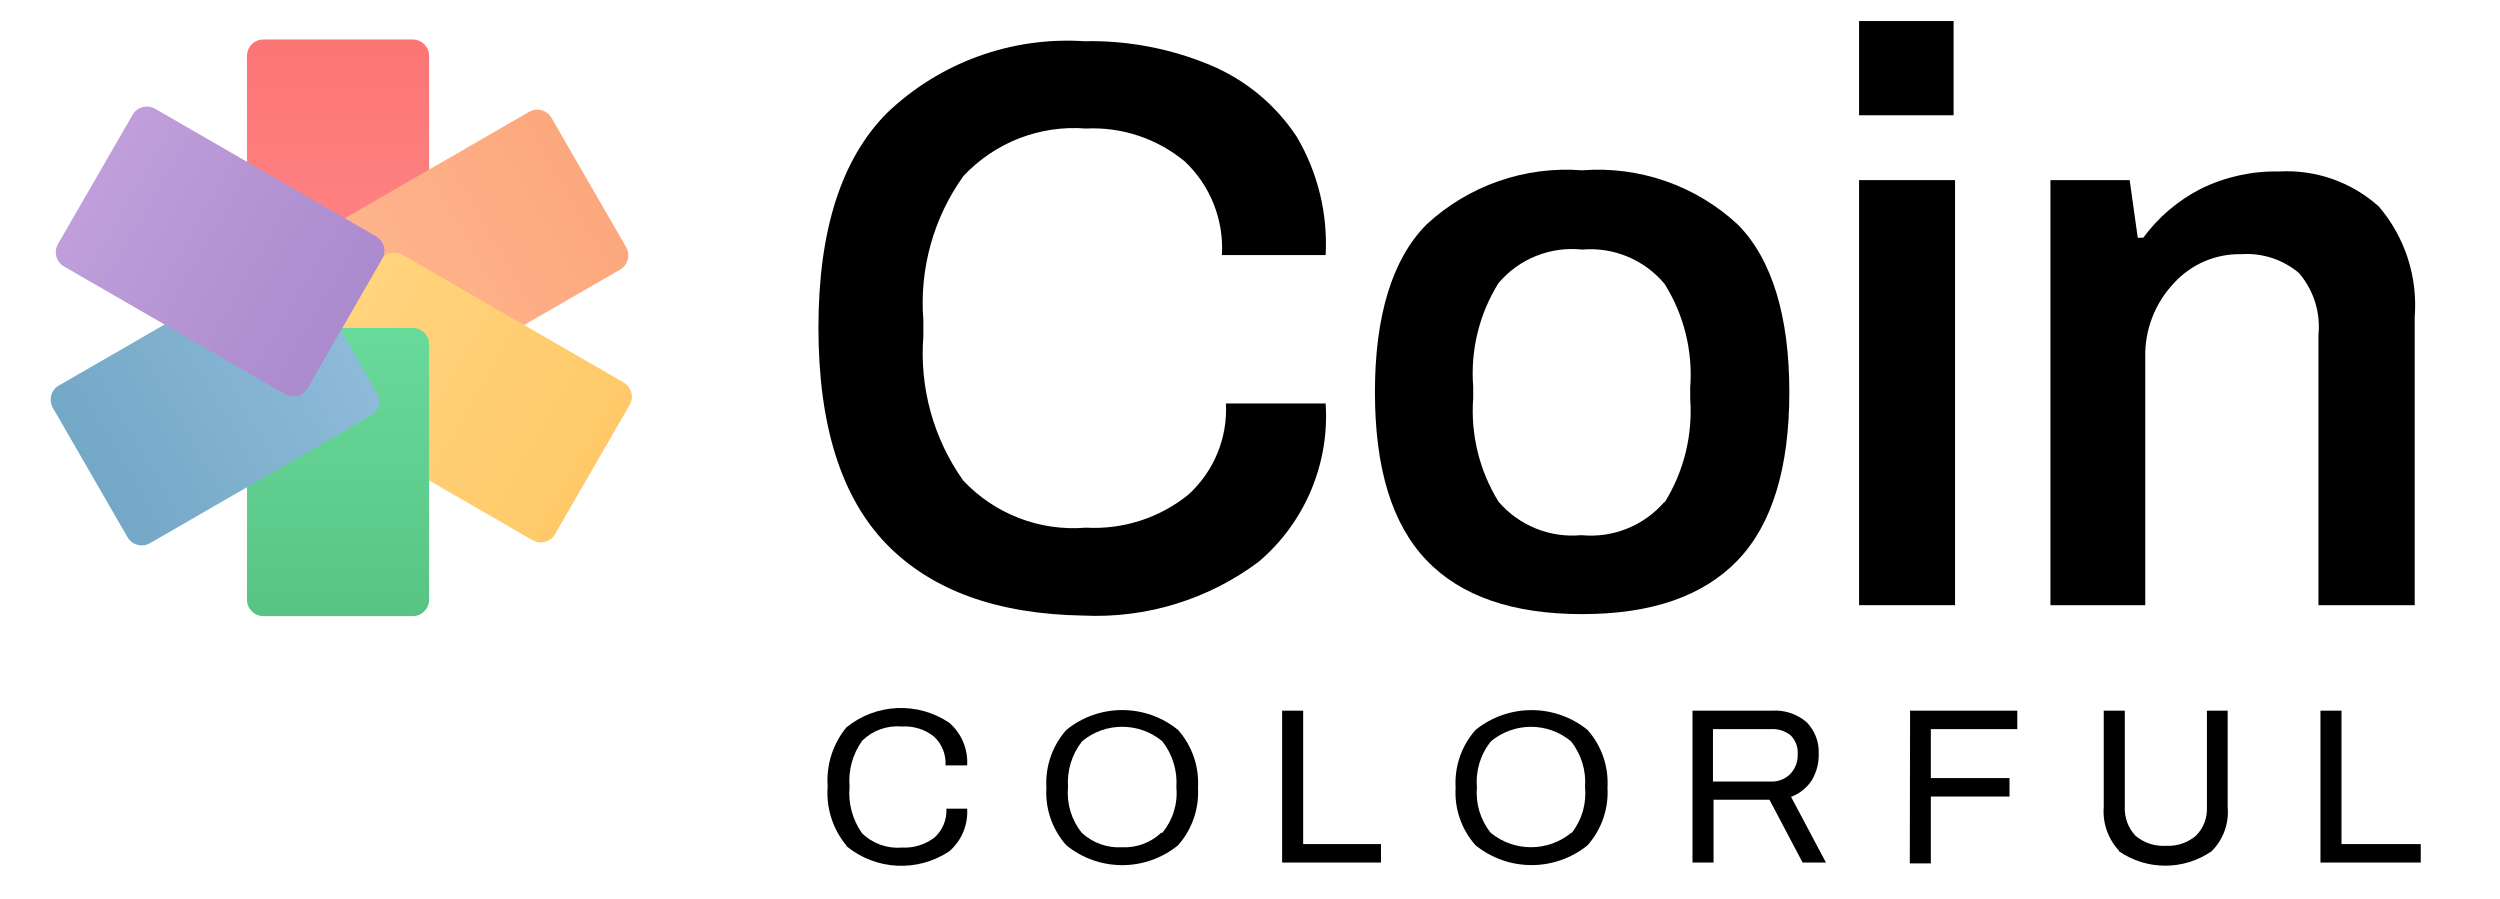
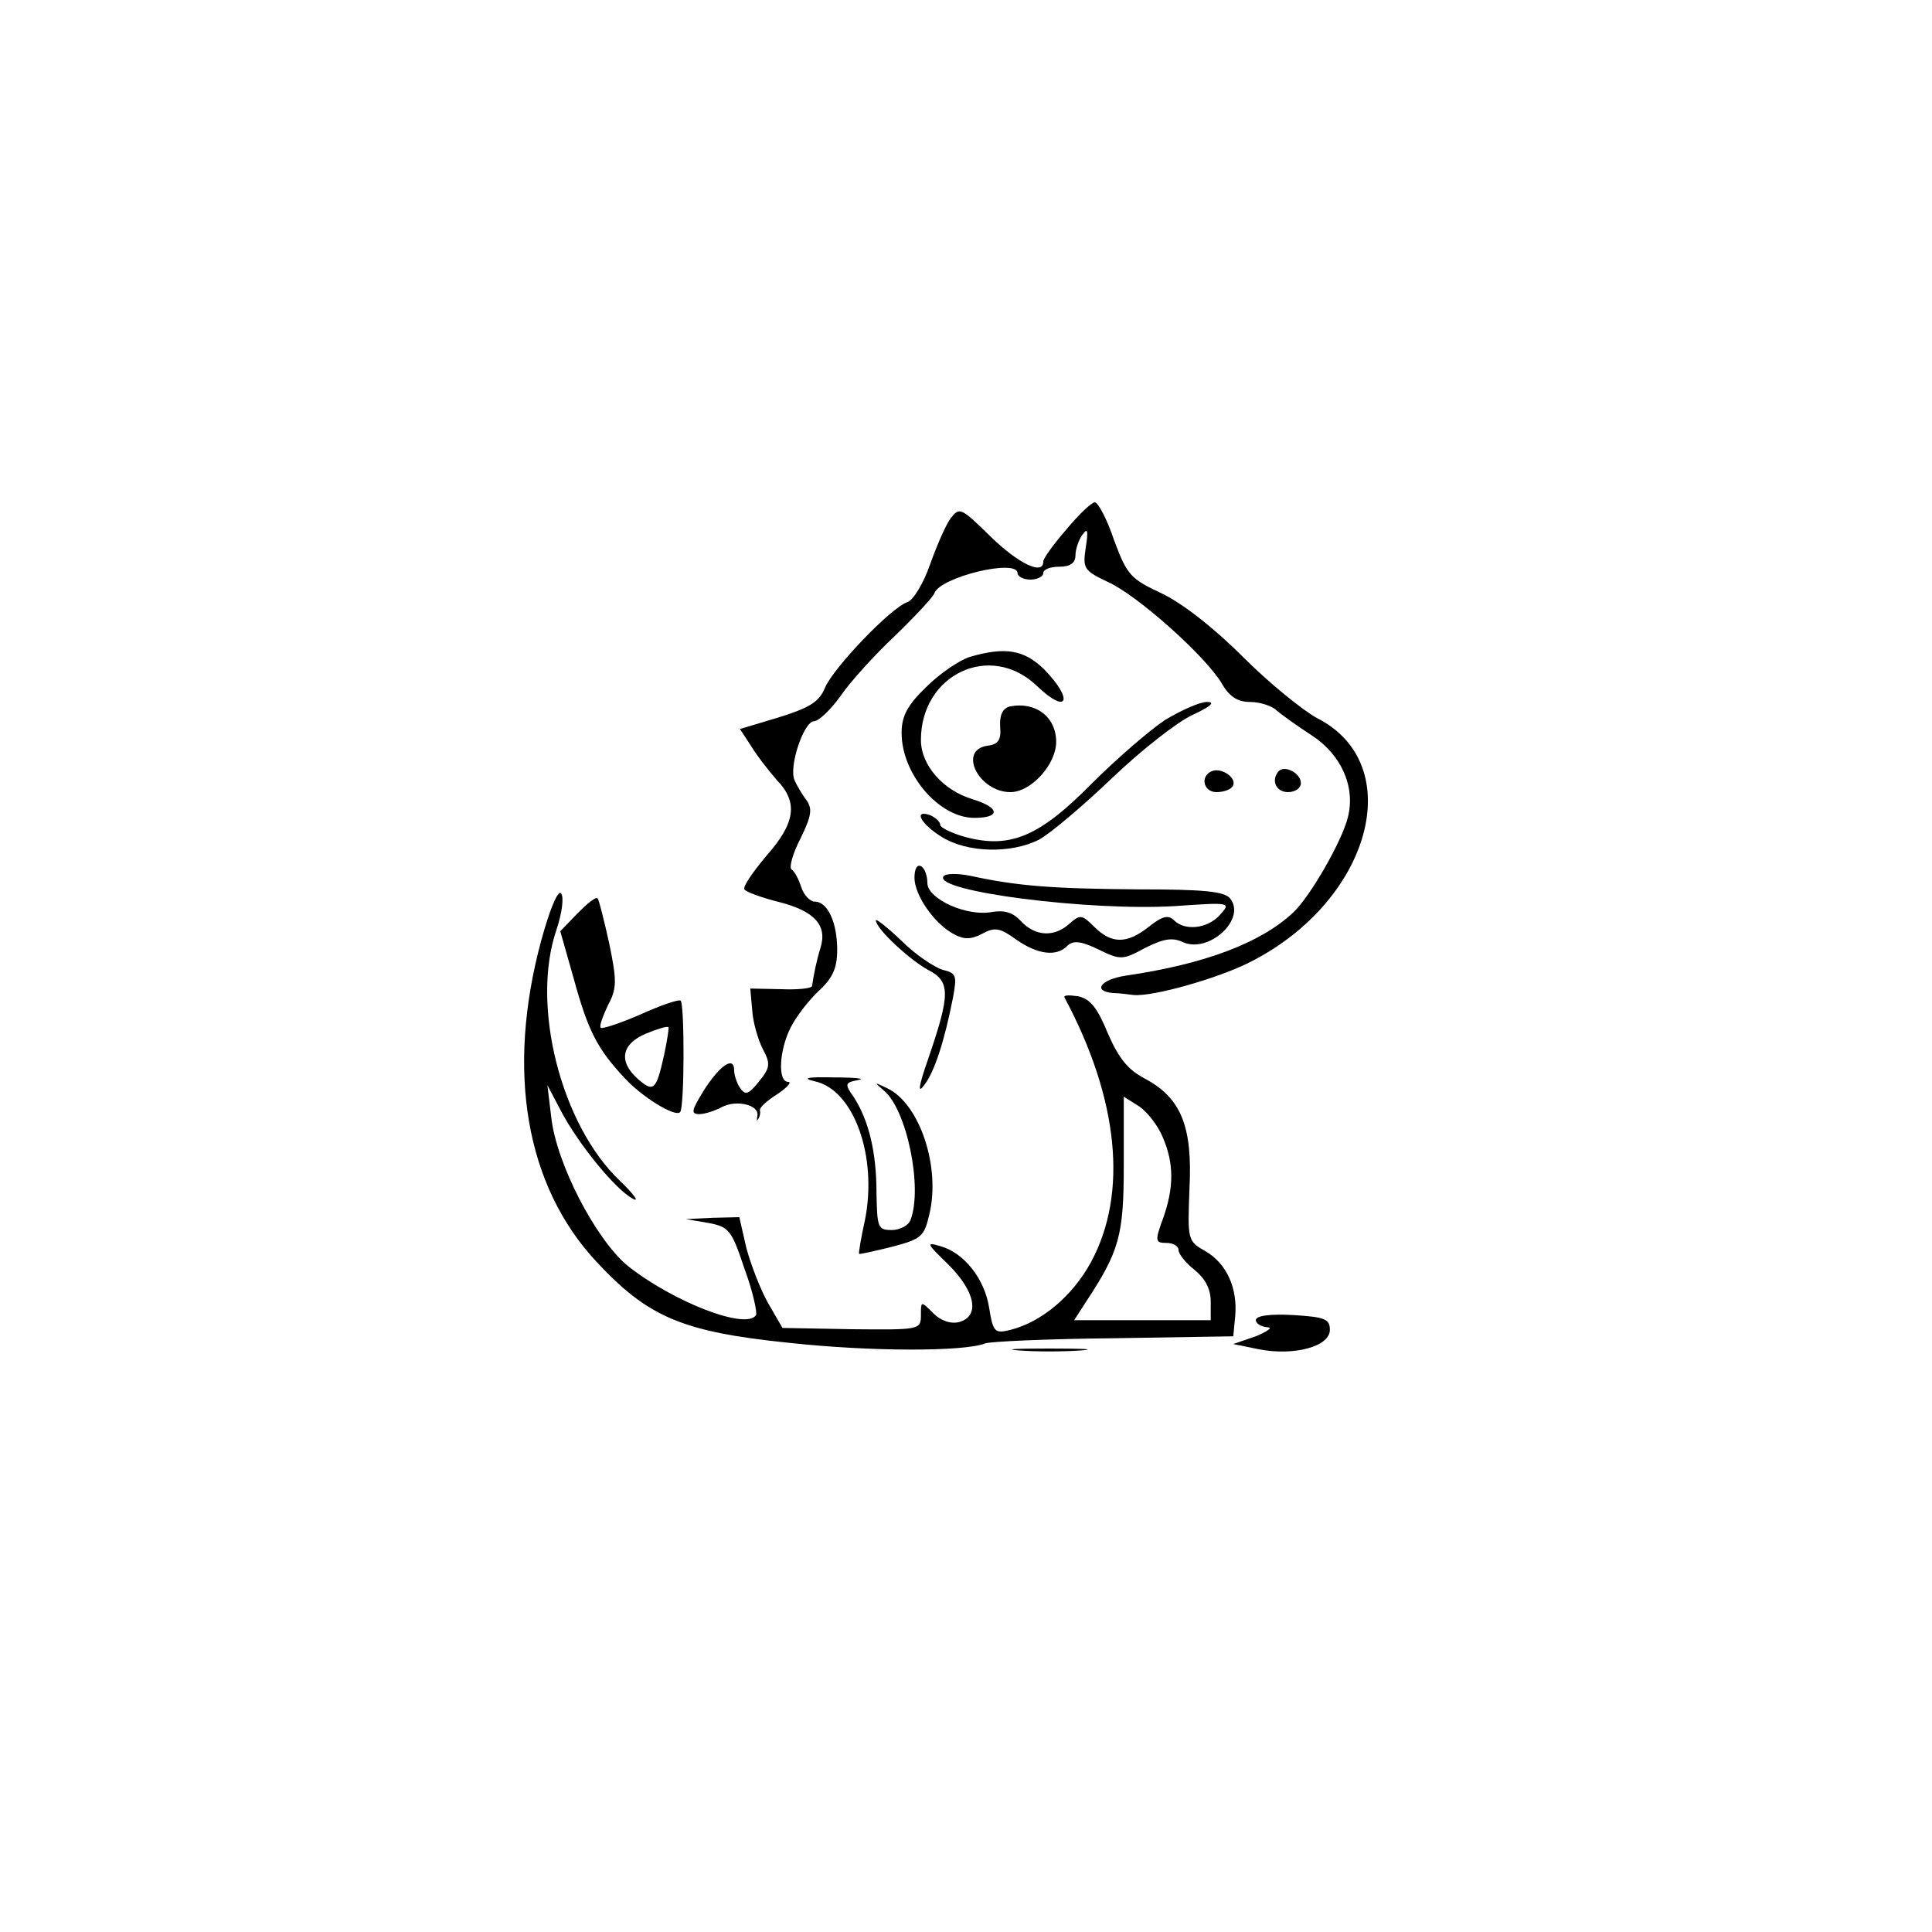
- <svg xmlns="http://www.w3.org/2000/svg" id="Ebene_1" data-name="Ebene 1" viewBox="0 0 86.75 31.19">
-   <defs>
-     <style>.cls-1{fill:url(#Unbenannter_Verlauf_10);}.cls-2{fill:url(#Unbenannter_Verlauf_9);}.cls-3{fill:url(#Unbenannter_Verlauf_12);}.cls-4{fill:url(#Unbenannter_Verlauf_14);}.cls-5{fill:url(#Unbenannter_Verlauf_16);}.cls-6{fill:url(#Unbenannter_Verlauf_19);}</style>
-     <linearGradient id="Unbenannter_Verlauf_10" x1="7821.9" y1="3248.46" x2="7831.82" y2="3248.46" gradientTransform="translate(-7815.17 -3242.09)" gradientUnits="userSpaceOnUse">
-       <stop offset="0" stop-color="#fc7575" />
-       <stop offset="1" stop-color="#f88" />
-     </linearGradient>
-     <linearGradient id="Unbenannter_Verlauf_9" x1="11405.18" y1="-2092.21" x2="11395.48" y2="-2092.21" gradientTransform="translate(-11384.08 2101.04)" gradientUnits="userSpaceOnUse">
-       <stop offset="0" stop-color="#ffb78f" />
-       <stop offset="1" stop-color="#fca87e" />
-     </linearGradient>
-     <linearGradient id="Unbenannter_Verlauf_12" x1="8712.74" y1="-6859.69" x2="8722.51" y2="-6859.69" gradientTransform="translate(-8701.54 6873.49)" gradientUnits="userSpaceOnUse">
-       <stop offset="0" stop-color="#ffc969" />
-       <stop offset="1" stop-color="#ffd47d" />
-     </linearGradient>
-     <linearGradient id="Unbenannter_Verlauf_14" x1="3144.82" y1="-7803.67" x2="3154.82" y2="-7803.67" gradientTransform="translate(-3138.13 7820.04)" gradientUnits="userSpaceOnUse">
-       <stop offset="0" stop-color="#58c484" />
-       <stop offset="1" stop-color="#68da9a" />
-     </linearGradient>
-     <linearGradient id="Unbenannter_Verlauf_16" x1="-581.16" y1="-2299.11" x2="-571.36" y2="-2299.11" gradientTransform="translate(583.59 2313)" gradientUnits="userSpaceOnUse">
-       <stop offset="0" stop-color="#73a8c6" />
-       <stop offset="1" stop-color="#8dbad8" />
-     </linearGradient>
-     <linearGradient id="Unbenannter_Verlauf_19" x1="8304.78" y1="-6901.53" x2="8314.61" y2="-6901.53" gradientTransform="translate(-8302.24 6910.26)" gradientUnits="userSpaceOnUse">
-       <stop offset="0" stop-color="#ab8ace" />
-       <stop offset="1" stop-color="#bf9edb" />
-     </linearGradient>
-   </defs>
-   <path d="M30.76,18.88q-2.36-2.44-2.36-7.51t2.39-7.46a9.05,9.05,0,0,1,6.83-2.48A10.77,10.77,0,0,1,42,2.26a6.68,6.68,0,0,1,3,2.49A7.31,7.31,0,0,1,46,8.85H42.4A4.13,4.13,0,0,0,41.11,5.6a5,5,0,0,0-3.43-1.14,5.25,5.25,0,0,0-4.25,1.65,7.57,7.57,0,0,0-1.39,5v.56a7.63,7.63,0,0,0,1.38,5,5.24,5.24,0,0,0,4.26,1.64,5.2,5.2,0,0,0,3.55-1.14A4,4,0,0,0,42.54,14H46a6.63,6.63,0,0,1-2.32,5.49,9.41,9.41,0,0,1-6.1,1.87C34.62,21.31,32.34,20.5,30.76,18.88Z" />
-   <path d="M49.5,19.44c-1.2-1.25-1.79-3.2-1.79-5.83S48.3,9,49.5,7.79a7.13,7.13,0,0,1,5.4-1.88,7.13,7.13,0,0,1,5.4,1.88C61.5,9,62.09,11,62.09,13.61s-.59,4.58-1.79,5.83-3,1.87-5.4,1.87S50.69,20.69,49.5,19.44Zm8.26-2a6,6,0,0,0,.89-3.6v-.39a5.92,5.92,0,0,0-.89-3.6A3.35,3.35,0,0,0,54.9,8.66,3.34,3.34,0,0,0,52,9.82a5.92,5.92,0,0,0-.88,3.6v.39a6,6,0,0,0,.88,3.6,3.37,3.37,0,0,0,2.87,1.16A3.37,3.37,0,0,0,57.76,17.41Z" />
-   <path d="M64.51.73h3.28V4H64.51Zm0,5.52h3.33V21H64.51Z" />
-   <path d="M71.15,6.25H73.9l.28,2h.19a5.7,5.7,0,0,1,2-1.7,5.88,5.88,0,0,1,2.71-.6,4.78,4.78,0,0,1,3.47,1.22A5.27,5.27,0,0,1,83.79,11V21H80.45V11.63a2.86,2.86,0,0,0-.68-2.16,2.81,2.81,0,0,0-2-.65,3.07,3.07,0,0,0-2.33,1,3.63,3.63,0,0,0-1,2.58V21H71.15Z" />
-   <rect class="cls-1" x="6.72" y="3.21" width="10" height="6.32" rx="0.57" transform="translate(18.1 -5.35) rotate(90)" />
-   <rect class="cls-2" x="11.1" y="5.67" width="10" height="6.32" rx="0.57" transform="translate(34.46 8.43) rotate(150)" />
-   <rect class="cls-3" x="11.23" y="10.64" width="10" height="6.32" rx="0.57" transform="translate(23.38 33.86) rotate(-150)" />
-   <rect class="cls-4" x="6.72" y="13.22" width="10" height="6.32" rx="0.57" transform="translate(-4.65 28.1) rotate(-90)" />
-   <rect class="cls-5" x="2.46" y="10.74" width="10" height="6.32" rx="0.57" transform="translate(-5.95 5.59) rotate(-30)" />
-   <rect class="cls-6" x="2.63" y="5.57" width="10" height="6.32" rx="0.57" transform="translate(9.88 20.1) rotate(-150)" />
-   <path d="M29.37,29.34a2.86,2.86,0,0,1-.65-2.05,2.9,2.9,0,0,1,.65-2.05,3,3,0,0,1,3.57-.16,1.81,1.81,0,0,1,.62,1.48h-.75a1.26,1.26,0,0,0-.4-1,1.62,1.62,0,0,0-1.12-.35,1.74,1.74,0,0,0-1.37.49,2.39,2.39,0,0,0-.44,1.6h0a2.41,2.41,0,0,0,.43,1.61,1.76,1.76,0,0,0,1.38.5,1.71,1.71,0,0,0,1.14-.35,1.26,1.26,0,0,0,.41-1h.72a1.8,1.8,0,0,1-.62,1.48,3,3,0,0,1-3.57-.18Z" />
-   <path d="M37,29.33a2.75,2.75,0,0,1-.69-2,2.77,2.77,0,0,1,.69-2,3.07,3.07,0,0,1,3.88,0,2.77,2.77,0,0,1,.69,2,2.77,2.77,0,0,1-.69,2,3.07,3.07,0,0,1-3.88,0Zm3.33-.43a2.15,2.15,0,0,0,.49-1.58v0a2.32,2.32,0,0,0-.49-1.6,2.18,2.18,0,0,0-2.78,0,2.32,2.32,0,0,0-.49,1.6v0a2.2,2.2,0,0,0,.48,1.58,1.89,1.89,0,0,0,1.4.5A1.85,1.85,0,0,0,40.29,28.9Z" />
-   <path d="M44.49,24.66h.73v4.63h2.7v.64H44.49Z" />
-   <path d="M51.2,29.33a2.75,2.75,0,0,1-.69-2,2.77,2.77,0,0,1,.69-2,3.09,3.09,0,0,1,3.89,0,2.77,2.77,0,0,1,.69,2,2.77,2.77,0,0,1-.69,2,3.09,3.09,0,0,1-3.89,0Zm3.34-.43A2.2,2.2,0,0,0,55,27.32v0a2.27,2.27,0,0,0-.49-1.6,2.17,2.17,0,0,0-2.77,0,2.22,2.22,0,0,0-.49,1.6v0a2.2,2.2,0,0,0,.48,1.58,2.2,2.2,0,0,0,2.79,0Z" />
-   <path d="M58.73,24.66h2.75a1.68,1.68,0,0,1,1.21.4,1.48,1.48,0,0,1,.42,1.1,1.71,1.71,0,0,1-.25.93,1.47,1.47,0,0,1-.71.56l1.21,2.28h-.81L61.4,27.75H59.46v2.18h-.73Zm2.71,2.46a.91.91,0,0,0,.68-.26.94.94,0,0,0,.26-.7.84.84,0,0,0-.24-.64,1,1,0,0,0-.7-.22h-2v1.82Z" />
-   <path d="M66.28,24.66H70v.64H67V27h2.73v.64H67v2.32h-.73Z" />
-   <path d="M73.53,29.52A2,2,0,0,1,73,28V24.66h.73V28a1.38,1.38,0,0,0,.37,1,1.5,1.5,0,0,0,1.06.35A1.49,1.49,0,0,0,76.2,29a1.32,1.32,0,0,0,.38-1V24.66h.72V28a1.92,1.92,0,0,1-.56,1.54,2.83,2.83,0,0,1-3.21,0Z" />
-   <path d="M80.52,24.66h.73v4.63H84v.64H80.52Z" />
+ <svg xmlns="http://www.w3.org/2000/svg" version="1.0" width="300pt" height="300pt" viewBox="0 0 300 300" preserveAspectRatio="xMidYMid meet">
+   <g transform="translate(0,300) scale(0.1,-0.1)" fill="#000000" stroke="none">
+     <path d="M1656 2178 c-20 -23 -36 -45 -36 -50 0 -22 -39 -3 -82 39 -46 45 -48 46 -62 28 -8 -11 -22 -44 -32 -72 -10 -29 -26 -55 -35 -58 -25 -8 -115 -102 -128 -133 -9 -22 -24 -31 -72 -46 l-60 -18 17 -26 c9 -15 27 -38 40 -53 34 -35 29 -67 -16 -118 -21 -25 -37 -48 -34 -52 2 -4 27 -13 55 -20 54 -14 74 -36 63 -71 -6 -19 -11 -44 -13 -59 -1 -4 -22 -6 -48 -5 l-48 1 3 -33 c1 -19 9 -46 16 -60 13 -24 12 -30 -6 -52 -16 -20 -21 -21 -29 -9 -5 7 -9 20 -9 27 0 23 -22 8 -47 -31 -19 -31 -21 -37 -7 -37 8 0 24 5 35 11 23 12 59 3 55 -14 -1 -7 -1 -9 1 -5 3 4 4 10 3 14 -1 4 11 15 27 25 15 10 23 19 17 19 -17 0 -14 50 4 85 8 16 28 42 43 56 22 20 29 36 29 64 0 43 -15 75 -35 75 -7 0 -17 10 -21 23 -4 12 -10 24 -15 27 -4 3 2 25 14 48 17 35 19 46 9 60 -7 9 -15 23 -18 30 -10 20 14 92 30 92 7 0 26 18 41 39 15 22 53 64 85 94 31 30 59 60 61 66 9 25 129 54 129 31 0 -5 9 -10 20 -10 11 0 20 5 20 10 0 6 11 10 25 10 17 0 25 6 25 18 0 9 5 24 11 32 8 11 9 6 5 -20 -5 -33 -3 -36 35 -54 46 -21 151 -115 176 -157 12 -21 25 -29 44 -29 15 0 34 -6 41 -13 7 -6 32 -24 55 -39 46 -30 68 -80 56 -127 -9 -37 -59 -124 -85 -148 -50 -47 -137 -80 -260 -98 -39 -6 -52 -24 -20 -27 9 0 24 -2 32 -3 30 -3 132 26 181 51 188 95 246 307 104 379 -22 12 -74 54 -115 95 -46 46 -95 84 -127 99 -47 22 -53 28 -73 82 -11 33 -25 59 -30 59 -5 0 -25 -19 -44 -42z" />
+     <path d="M1506 1980 c-16 -5 -47 -26 -68 -47 -29 -28 -38 -45 -38 -71 0 -64 58 -132 113 -132 41 0 40 16 -3 29 -46 14 -80 53 -80 92 0 102 108 153 180 84 48 -46 58 -22 11 26 -31 30 -60 35 -115 19z" />
+     <path d="M1568 1903 c-11 -3 -16 -13 -15 -31 2 -21 -3 -28 -20 -30 -46 -7 -13 -72 36 -72 32 0 71 43 71 78 0 39 -32 63 -72 55z" />
+     <path d="M1809 1882 c-24 -16 -75 -60 -114 -99 -81 -82 -126 -101 -195 -83 -22 6 -40 15 -40 19 0 5 -7 11 -15 15 -28 10 -15 -14 18 -34 39 -24 106 -26 150 -4 17 9 68 52 114 96 45 43 101 87 125 98 28 13 36 20 22 20 -11 0 -40 -13 -65 -28z" />
+     <path d="M1883 1803 c-20 -7 -15 -33 6 -33 11 0 22 4 25 9 8 12 -16 29 -31 24z" />
+     <path d="M1986 1803 c-13 -14 -5 -33 14 -33 11 0 20 6 20 14 0 15 -24 28 -34 19z" />
+     <path d="M1420 1637 c0 -27 31 -72 62 -88 15 -8 26 -8 43 1 20 11 28 9 53 -9 33 -23 62 -27 79 -10 9 9 21 8 48 -5 35 -17 38 -17 73 2 28 14 42 17 59 9 40 -18 99 36 73 68 -9 11 -42 14 -143 14 -131 1 -187 5 -260 21 -20 4 -39 4 -42 -1 -15 -23 226 -54 359 -46 87 6 88 6 70 -14 -19 -21 -54 -25 -71 -8 -9 9 -19 6 -39 -10 -34 -27 -58 -27 -85 0 -19 19 -22 19 -38 5 -24 -22 -54 -20 -76 4 -12 13 -25 17 -44 14 -39 -8 -101 20 -101 45 0 11 -4 23 -10 26 -6 3 -10 -4 -10 -18z" />
+     <path d="M840 1538 c-54 -201 -24 -379 86 -497 80 -86 133 -109 298 -126 128 -14 273 -14 306 -1 8 3 98 7 200 8 l185 3 3 31 c4 43 -13 82 -46 101 -28 16 -28 17 -25 97 5 97 -13 141 -69 171 -27 14 -41 32 -58 71 -16 39 -27 53 -46 57 -14 2 -23 2 -21 -2 84 -157 99 -304 41 -411 -29 -53 -77 -93 -125 -105 -24 -6 -27 -4 -33 34 -7 45 -39 86 -76 96 -23 7 -21 4 13 -29 42 -42 49 -80 16 -89 -13 -3 -28 2 -40 14 -19 19 -19 19 -19 -3 0 -23 -2 -23 -107 -22 l-108 2 -22 38 c-12 21 -27 60 -34 86 l-11 48 -41 -1 -42 -2 35 -6 c32 -6 36 -11 56 -71 13 -35 20 -68 18 -72 -15 -24 -130 21 -200 77 -49 41 -110 158 -118 230 l-6 50 21 -40 c28 -53 85 -122 111 -136 12 -7 3 6 -20 28 -91 87 -138 272 -98 389 9 27 12 52 7 57 -5 5 -18 -27 -31 -75z m966 -305 c17 -40 17 -77 0 -125 -13 -35 -12 -38 5 -38 11 0 19 -5 19 -11 0 -6 11 -20 25 -31 16 -13 25 -29 25 -49 l0 -29 -106 0 -106 0 18 28 c52 79 59 103 59 213 l0 106 24 -15 c13 -9 30 -31 37 -49z" />
+     <path d="M897 1582 l-27 -28 21 -74 c22 -80 36 -108 78 -153 27 -30 79 -62 87 -54 7 6 7 167 1 173 -2 3 -31 -7 -62 -21 -32 -14 -60 -23 -62 -21 -3 2 3 18 11 35 14 26 14 38 2 96 -8 36 -16 68 -18 70 -3 3 -16 -8 -31 -23z m134 -221 c-12 -54 -16 -58 -41 -36 -30 27 -25 54 13 70 17 7 33 12 35 10 1 -1 -2 -21 -7 -44z" />
+     <path d="M1360 1571 c0 -13 52 -61 81 -77 35 -18 35 -37 0 -139 -15 -43 -16 -54 -6 -40 16 20 32 70 45 137 6 33 5 37 -16 42 -13 4 -42 23 -64 45 -22 21 -40 35 -40 32z" />
+     <path d="M1265 1321 c61 -13 98 -117 78 -216 -6 -27 -10 -51 -9 -52 0 -1 23 4 51 11 46 12 50 16 58 50 18 74 -15 172 -65 196 -21 10 -21 10 -6 -3 36 -29 61 -151 42 -201 -3 -9 -17 -16 -29 -16 -22 0 -23 4 -24 58 0 63 -12 112 -35 148 -15 21 -14 23 7 27 12 2 -5 4 -38 4 -41 1 -51 -1 -30 -6z" />
+     <path d="M1950 950 c0 -5 8 -10 18 -11 9 0 1 -6 -18 -14 l-35 -12 39 -8 c55 -11 111 4 111 30 0 17 -8 20 -57 23 -36 2 -58 -1 -58 -8z" />
+     <path d="M1583 903 c26 -2 68 -2 95 0 26 2 4 3 -48 3 -52 0 -74 -1 -47 -3z" />
+   </g>
</svg>
